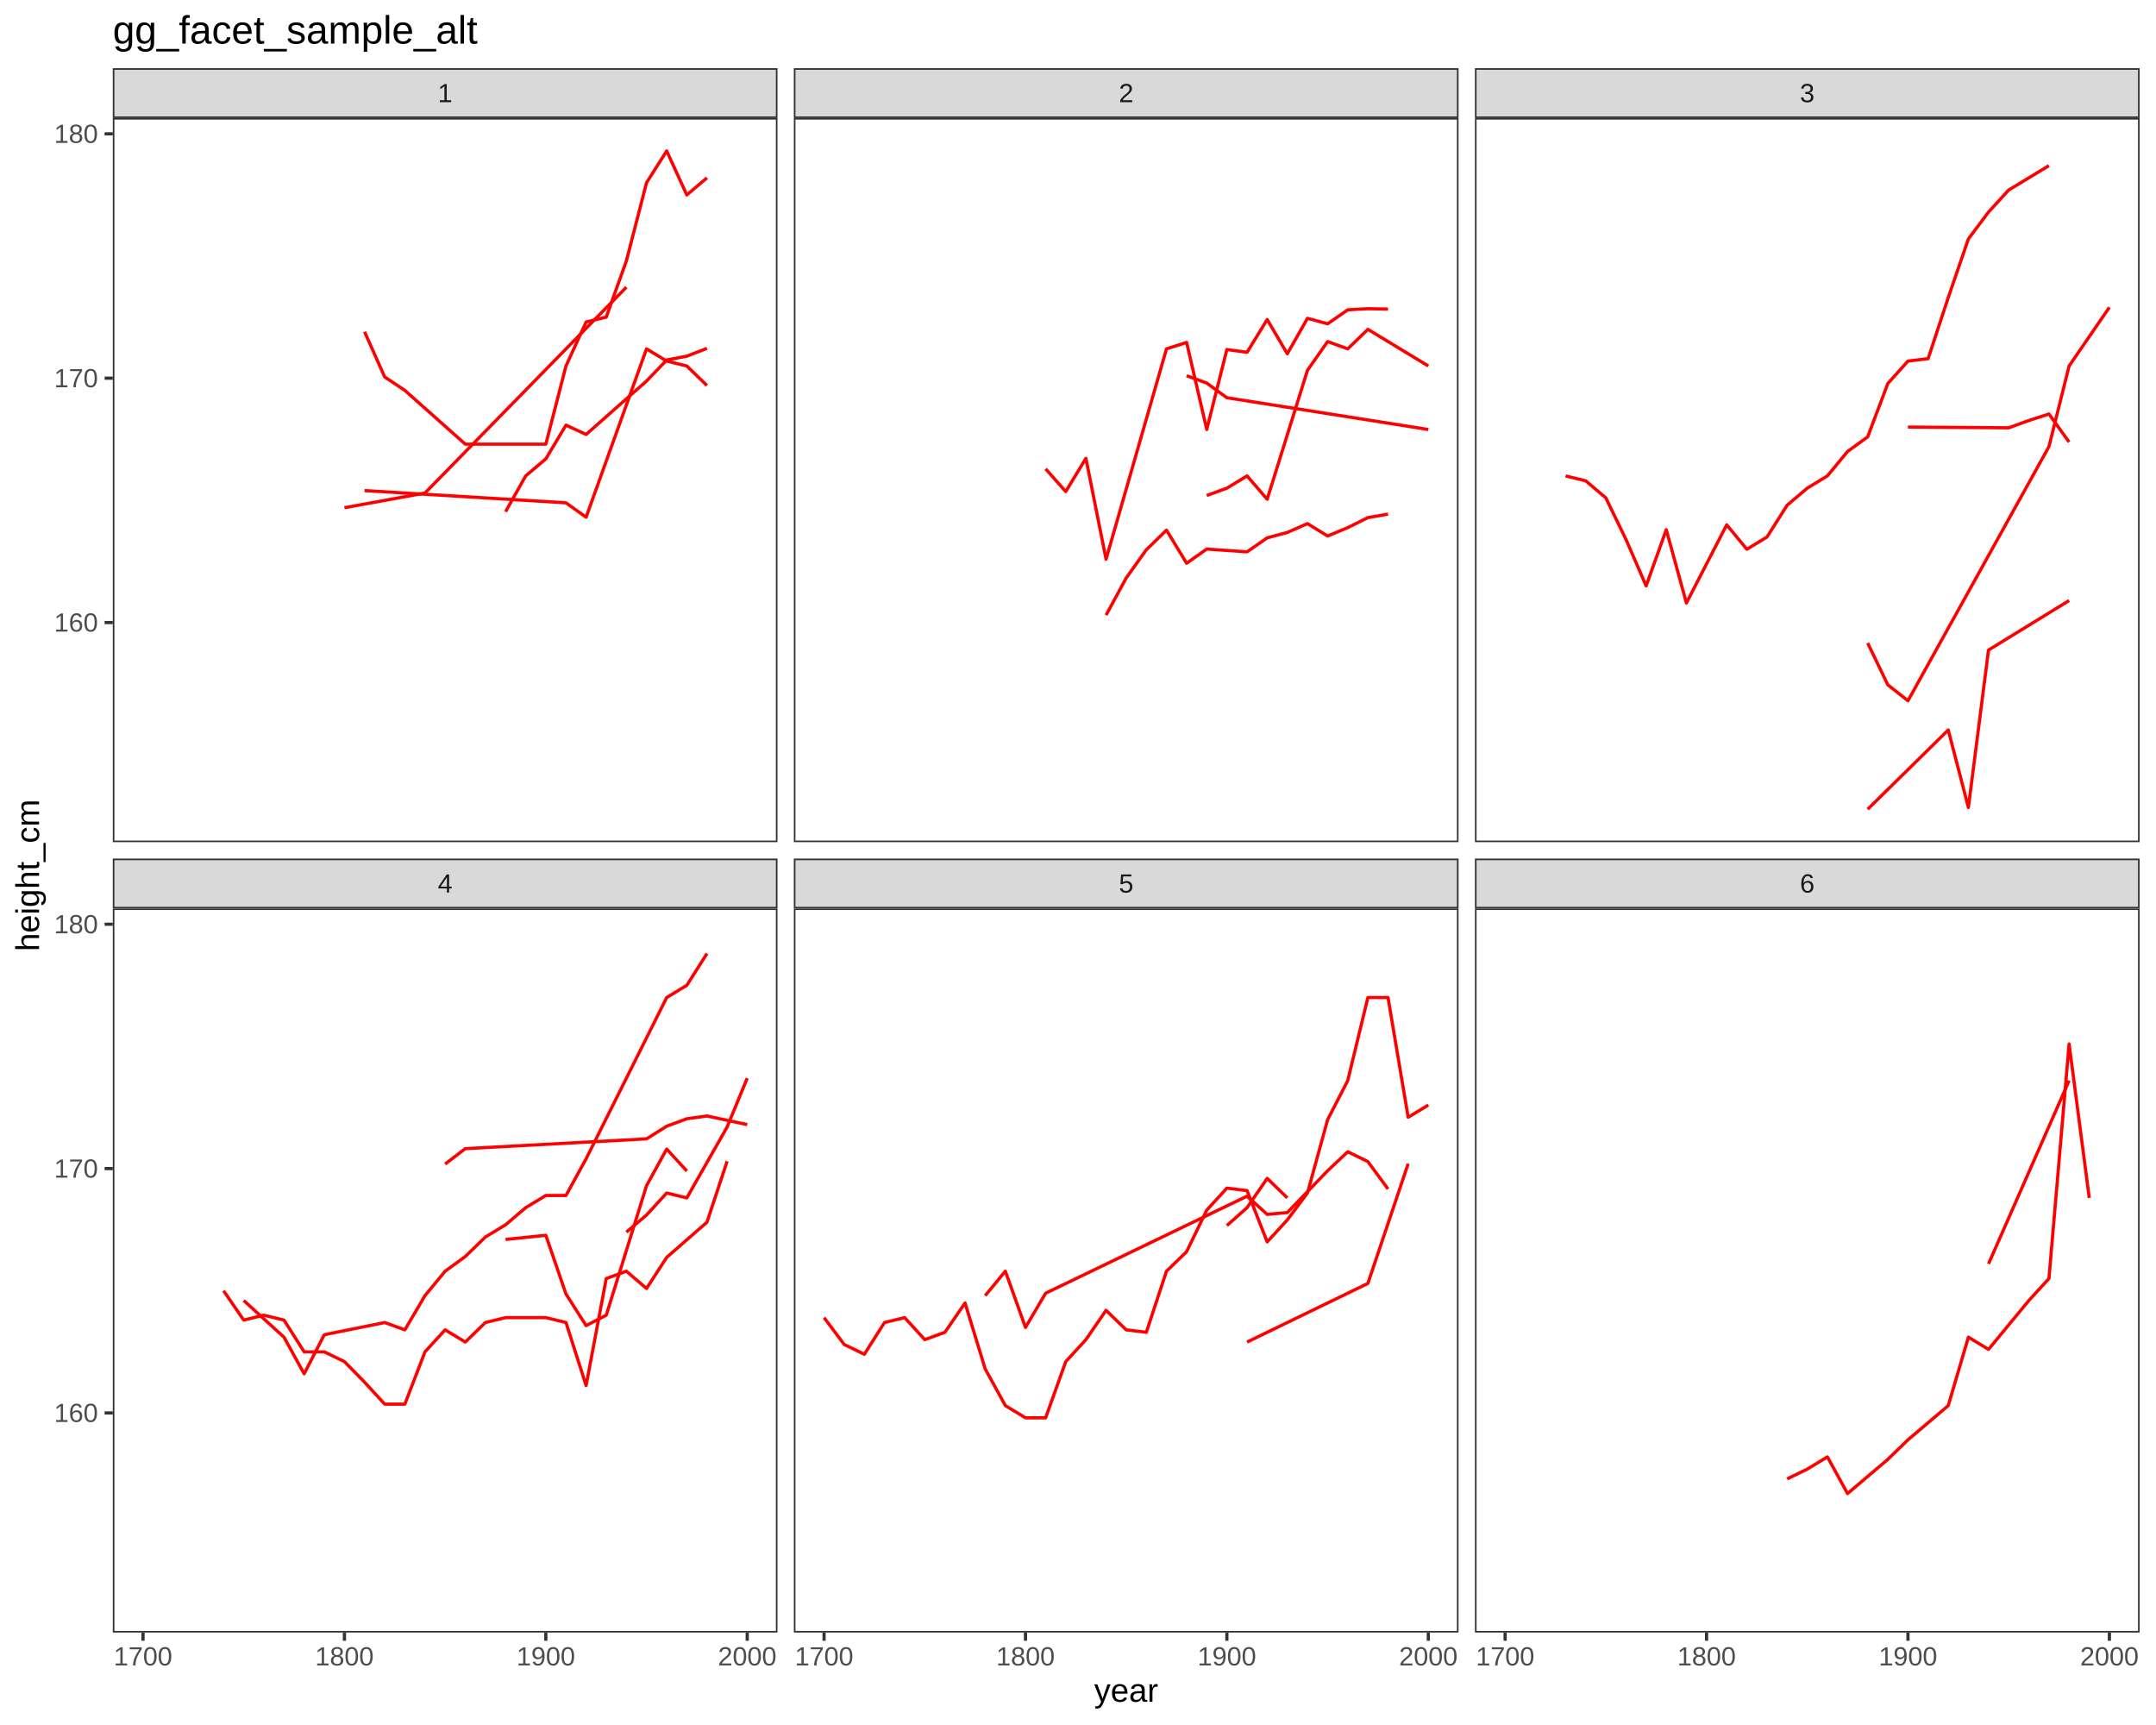
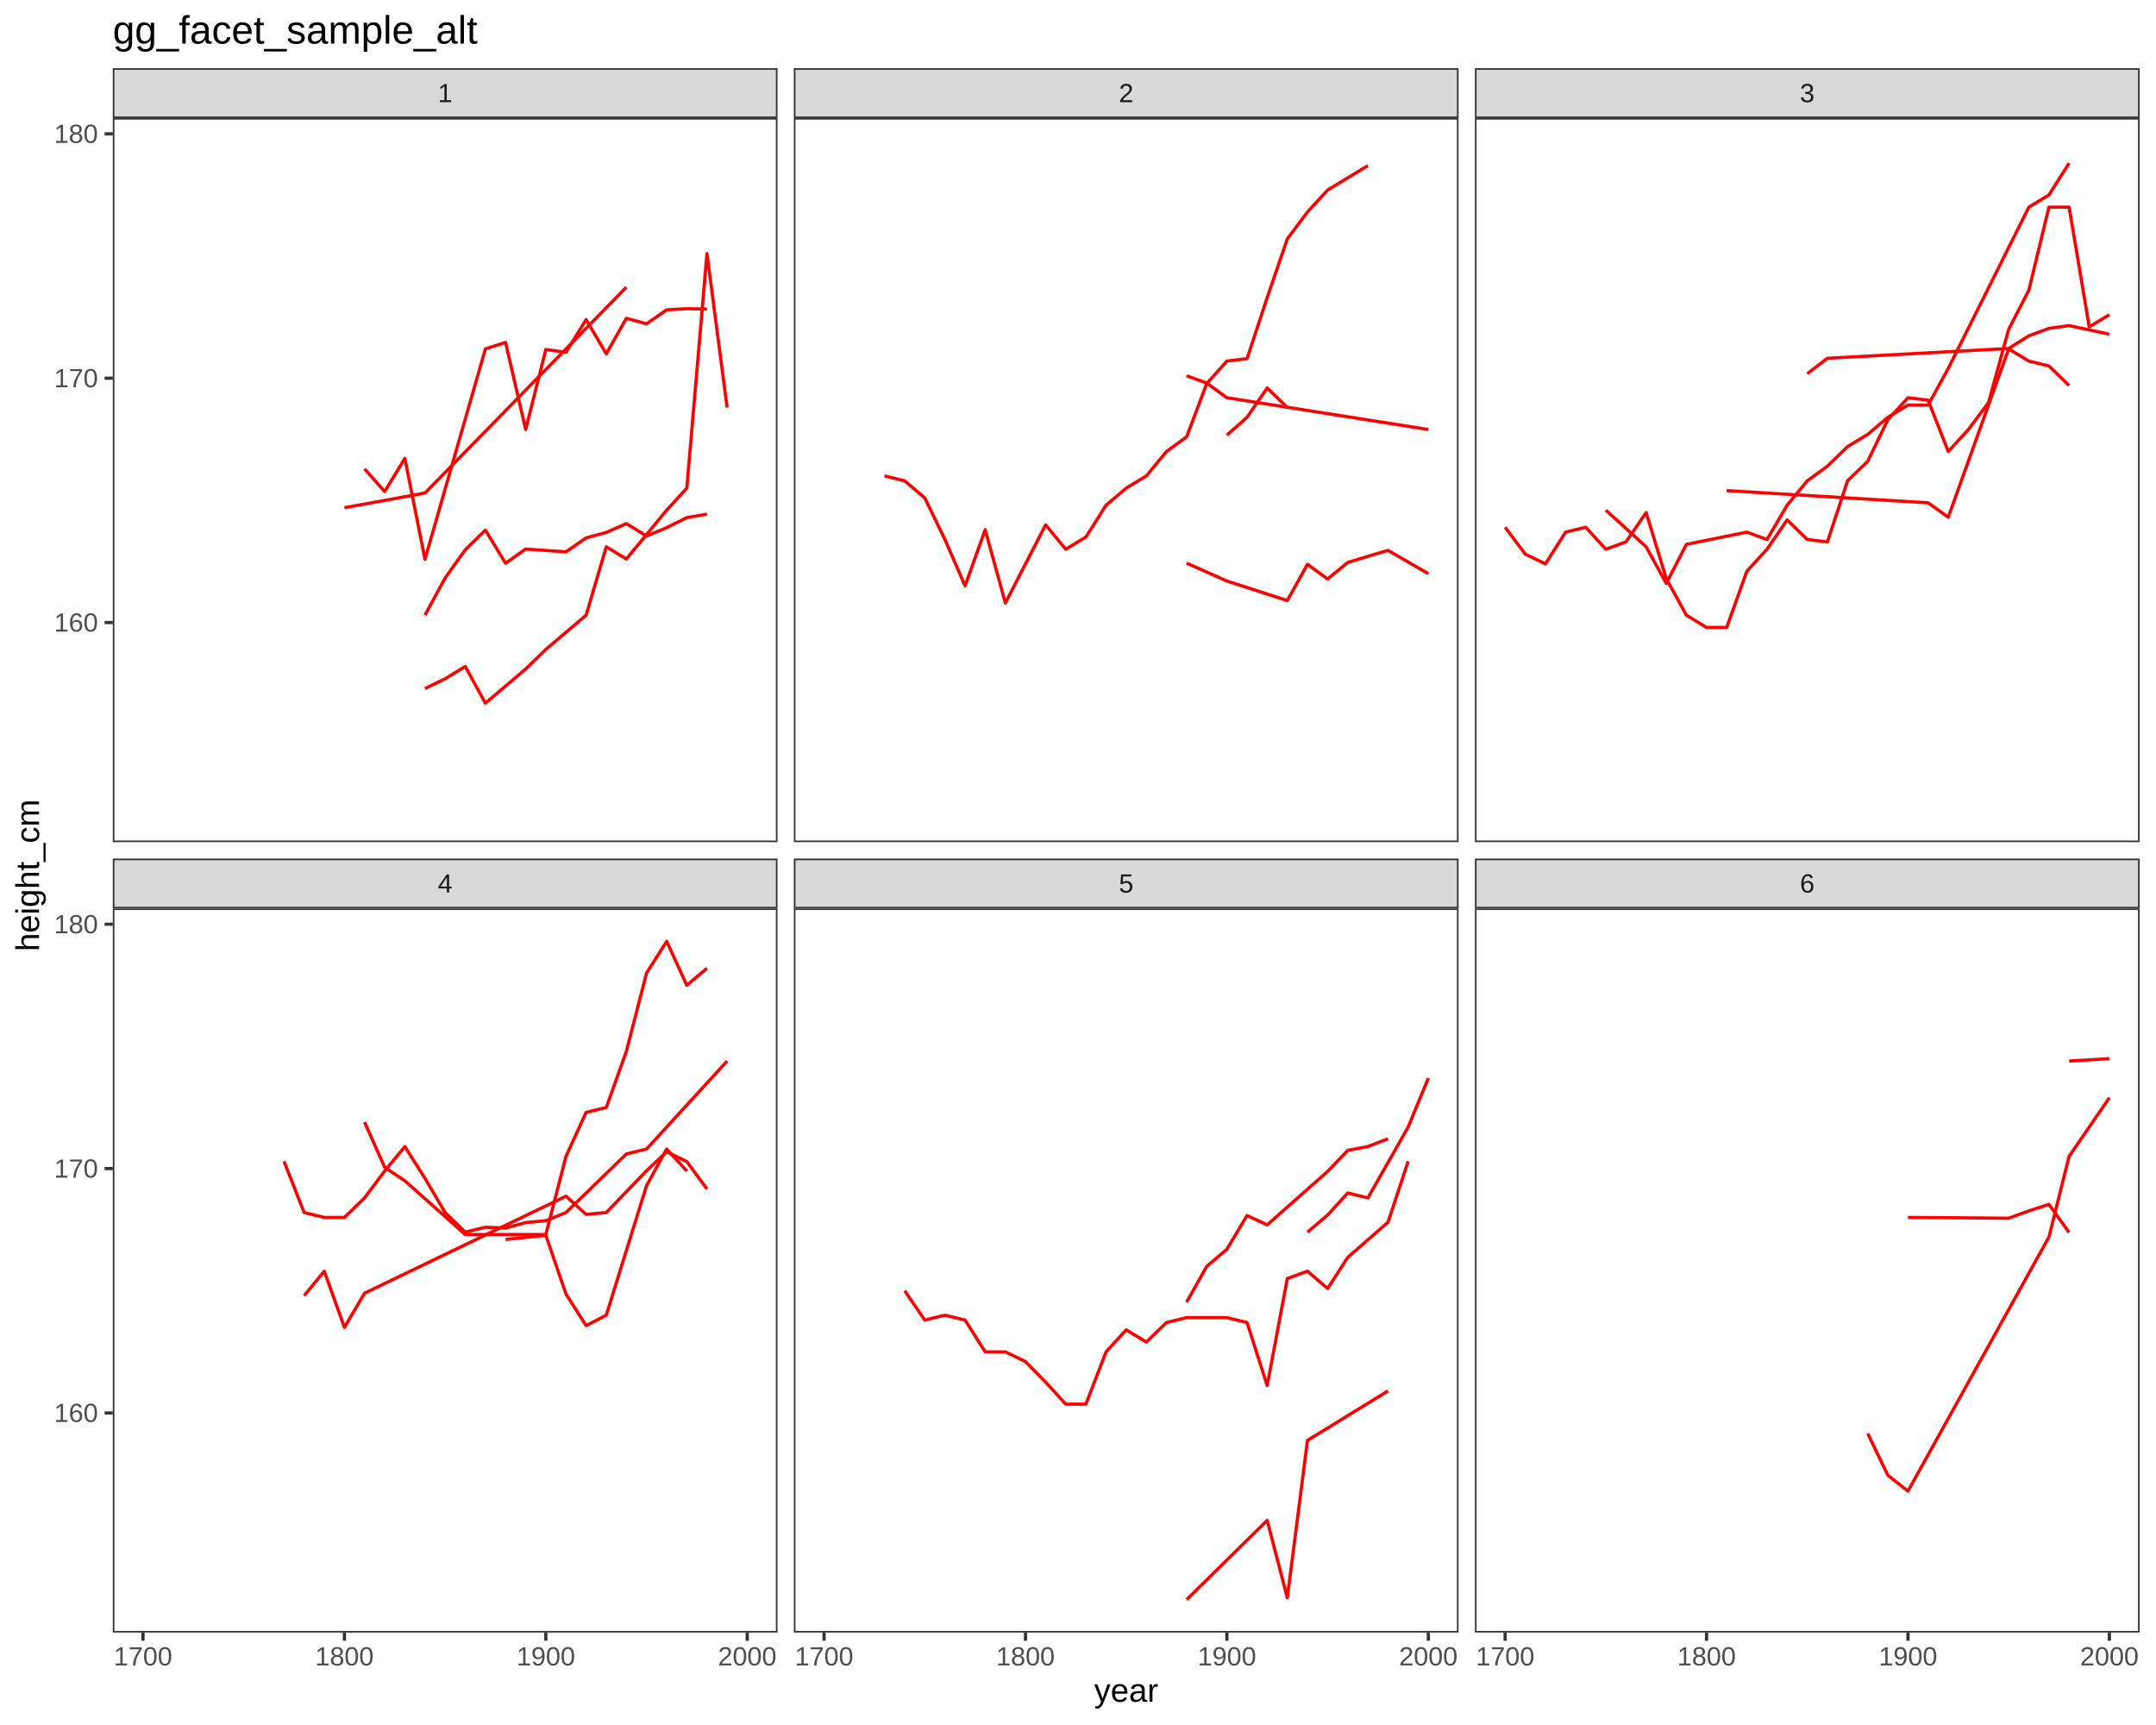
<svg xmlns="http://www.w3.org/2000/svg" viewBox="0 0 720.00 576.00">
  <defs>
    <style type="text/css">
    line, polyline, polygon, path, rect, circle {
      fill: none;
      stroke: #000000;
      stroke-linecap: round;
      stroke-linejoin: round;
      stroke-miterlimit: 10.00;
    }
  </style>
  </defs>
  <rect width="100%" height="100%" style="stroke: none; fill: #FFFFFF;" />
  <rect x="0.00" y="0.00" width="720.00" height="576.00" style="stroke-width: 1.07; stroke: #FFFFFF; fill: #FFFFFF;" />
  <defs>
    <clipPath id="cpMzcuNjd8MjU5LjYzfDI4MS4yMXwzOS40MQ==">
      <rect x="37.67" y="39.41" width="221.97" height="241.80" />
    </clipPath>
  </defs>
  <rect x="37.67" y="39.41" width="221.97" height="241.80" style="stroke-width: 1.07; stroke: none; fill: #FFFFFF;" clip-path="url(#cpMzcuNjd8MjU5LjYzfDI4MS4yMXwzOS40MQ==)" />
-   <polyline points="121.74,110.78 128.47,125.88 135.20,130.36 155.38,148.31 182.28,148.31 189.01,122.21 195.73,107.52 202.46,105.89 209.18,87.12 215.91,61.01 222.64,50.40 229.36,65.09 236.09,59.38 " style="stroke-width: 1.07; stroke: #FF0000; stroke-linecap: butt;" clip-path="url(#cpMzcuNjd8MjU5LjYzfDI4MS4yMXwzOS40MQ==)" />
-   <polyline points="121.74,163.82 189.01,167.90 195.73,172.70 215.91,116.49 222.64,120.57 229.36,122.21 236.09,128.73 " style="stroke-width: 1.07; stroke: #FF0000; stroke-linecap: butt;" clip-path="url(#cpMzcuNjd8MjU5LjYzfDI4MS4yMXwzOS40MQ==)" />
-   <polyline points="168.83,170.87 175.55,158.92 182.28,153.21 189.01,141.96 195.73,145.07 215.91,127.23 222.64,120.21 229.36,118.93 236.09,116.32 " style="stroke-width: 1.07; stroke: #FF0000; stroke-linecap: butt;" clip-path="url(#cpMzcuNjd8MjU5LjYzfDI4MS4yMXwzOS40MQ==)" />
+   <polyline points="121.74,156.56 128.47,164.14 135.20,153.05 141.92,186.74 162.10,116.49 168.83,114.35 175.55,143.42 182.28,116.71 189.01,117.64 195.73,106.70 202.46,118.13 209.18,106.29 215.91,108.12 222.64,103.46 229.36,103.08 236.09,103.20 " style="stroke-width: 1.07; stroke: #FF0000; stroke-linecap: butt;" clip-path="url(#cpMzcuNjd8MjU5LjYzfDI4MS4yMXwzOS40MQ==)" />
+   <polyline points="141.92,205.40 148.65,193.00 155.38,183.57 162.10,177.02 168.83,188.07 175.55,183.33 189.01,184.27 195.73,179.60 202.46,177.79 209.18,174.84 215.91,178.98 222.64,176.19 229.36,172.84 236.09,171.67 " style="stroke-width: 1.07; stroke: #FF0000; stroke-linecap: butt;" clip-path="url(#cpMzcuNjd8MjU5LjYzfDI4MS4yMXwzOS40MQ==)" />
  <polyline points="115.02,169.53 141.92,164.63 209.18,95.89 " style="stroke-width: 1.07; stroke: #FF0000; stroke-linecap: butt;" clip-path="url(#cpMzcuNjd8MjU5LjYzfDI4MS4yMXwzOS40MQ==)" />
+   <polyline points="141.92,229.91 148.65,226.64 155.38,222.56 162.10,234.80 168.83,229.09 175.55,223.38 182.28,216.85 189.01,211.14 195.73,205.43 202.46,182.58 209.18,186.66 215.91,178.50 222.64,170.34 229.36,163.00 236.09,84.67 242.82,136.08 " style="stroke-width: 1.07; stroke: #FF0000; stroke-linecap: butt;" clip-path="url(#cpMzcuNjd8MjU5LjYzfDI4MS4yMXwzOS40MQ==)" />
  <rect x="37.67" y="39.41" width="221.97" height="241.80" style="stroke-width: 1.07; stroke: #333333;" clip-path="url(#cpMzcuNjd8MjU5LjYzfDI4MS4yMXwzOS40MQ==)" />
  <defs>
    <clipPath id="cpMC4wMHw3MjAuMDB8NTc2LjAwfDAuMDA=">
      <rect x="0.00" y="0.00" width="720.00" height="576.00" />
    </clipPath>
  </defs>
  <defs>
    <clipPath id="cpMzcuNjd8MjU5LjYzfDU0NS4xM3wzMDMuMzM=">
      <rect x="37.67" y="303.33" width="221.97" height="241.80" />
    </clipPath>
  </defs>
  <rect x="37.67" y="303.33" width="221.97" height="241.80" style="stroke-width: 1.07; stroke: none; fill: #FFFFFF;" clip-path="url(#cpMzcuNjd8MjU5LjYzfDU0NS4xM3wzMDMuMzM=)" />
-   <polyline points="81.39,434.26 94.84,446.50 101.57,458.74 108.29,445.69 128.47,441.61 135.20,444.05 141.92,432.63 148.65,424.47 155.38,419.58 162.10,413.05 168.83,408.97 175.55,403.26 182.28,399.18 189.01,399.18 195.73,386.94 222.64,333.09 229.36,329.01 236.09,318.40 " style="stroke-width: 1.07; stroke: #FF0000; stroke-linecap: butt;" clip-path="url(#cpMzcuNjd8MjU5LjYzfDU0NS4xM3wzMDMuMzM=)" />
-   <polyline points="148.65,388.69 155.38,383.55 215.91,380.28 222.64,376.06 229.36,373.57 236.09,372.64 249.54,375.52 " style="stroke-width: 1.07; stroke: #FF0000; stroke-linecap: butt;" clip-path="url(#cpMzcuNjd8MjU5LjYzfDU0NS4xM3wzMDMuMzM=)" />
+   <polyline points="94.84,387.76 101.57,404.89 108.29,406.52 115.02,406.52 121.74,399.99 128.47,391.02 135.20,382.86 141.92,393.47 148.65,404.89 155.38,411.42 162.10,409.79 168.83,410.07 175.55,408.22 182.28,407.60 189.01,404.89 195.73,398.36 202.46,391.84 209.18,385.31 215.91,383.68 242.82,354.30 " style="stroke-width: 1.07; stroke: #FF0000; stroke-linecap: butt;" clip-path="url(#cpMzcuNjd8MjU5LjYzfDU0NS4xM3wzMDMuMzM=)" />
+   <polyline points="101.57,432.63 108.29,424.47 115.02,443.24 121.74,431.82 189.01,399.42 195.73,405.49 202.46,404.89 215.91,390.93 222.64,384.59 229.36,387.87 236.09,397.03 " style="stroke-width: 1.07; stroke: #FF0000; stroke-linecap: butt;" clip-path="url(#cpMzcuNjd8MjU5LjYzfDU0NS4xM3wzMDMuMzM=)" />
  <polyline points="168.83,413.87 182.28,412.48 189.01,432.09 195.73,442.64 202.46,439.16 215.91,395.92 222.64,383.68 229.36,391.02 " style="stroke-width: 1.07; stroke: #FF0000; stroke-linecap: butt;" clip-path="url(#cpMzcuNjd8MjU5LjYzfDU0NS4xM3wzMDMuMzM=)" />
-   <polyline points="209.18,411.42 215.91,405.71 222.64,398.36 229.36,399.99 242.82,376.33 249.54,360.01 " style="stroke-width: 1.07; stroke: #FF0000; stroke-linecap: butt;" clip-path="url(#cpMzcuNjd8MjU5LjYzfDU0NS4xM3wzMDMuMzM=)" />
-   <polyline points="74.66,431.00 81.39,440.79 88.11,439.16 94.84,440.79 101.57,451.40 108.29,451.40 115.02,454.66 121.74,461.52 128.47,468.86 135.20,468.86 141.92,451.40 148.65,444.05 155.38,448.13 162.10,441.61 168.83,439.97 175.55,439.97 182.28,439.97 189.01,441.61 195.73,462.66 202.46,426.92 209.18,424.47 215.91,430.24 222.64,419.86 236.09,408.11 242.82,387.76 " style="stroke-width: 1.07; stroke: #FF0000; stroke-linecap: butt;" clip-path="url(#cpMzcuNjd8MjU5LjYzfDU0NS4xM3wzMDMuMzM=)" />
+   <polyline points="121.74,374.70 128.47,389.80 135.20,394.28 155.38,412.23 182.28,412.23 189.01,386.12 195.73,371.44 202.46,369.81 209.18,351.04 215.91,324.93 222.64,314.32 229.36,329.01 236.09,323.30 " style="stroke-width: 1.07; stroke: #FF0000; stroke-linecap: butt;" clip-path="url(#cpMzcuNjd8MjU5LjYzfDU0NS4xM3wzMDMuMzM=)" />
  <rect x="37.67" y="303.33" width="221.97" height="241.80" style="stroke-width: 1.07; stroke: #333333;" clip-path="url(#cpMzcuNjd8MjU5LjYzfDU0NS4xM3wzMDMuMzM=)" />
  <defs>
    <clipPath id="cpMC4wMHw3MjAuMDB8NTc2LjAwfDAuMDA=">
      <rect x="0.00" y="0.00" width="720.00" height="576.00" />
    </clipPath>
  </defs>
  <defs>
    <clipPath id="cpMjY1LjExfDQ4Ny4wOHwyODEuMjF8MzkuNDE=">
      <rect x="265.11" y="39.41" width="221.97" height="241.80" />
    </clipPath>
  </defs>
  <rect x="265.11" y="39.41" width="221.97" height="241.80" style="stroke-width: 1.07; stroke: none; fill: #FFFFFF;" clip-path="url(#cpMjY1LjExfDQ4Ny4wOHwyODEuMjF8MzkuNDE=)" />
  <polyline points="396.27,125.47 403.00,127.92 409.72,132.81 476.99,143.42 " style="stroke-width: 1.07; stroke: #FF0000; stroke-linecap: butt;" clip-path="url(#cpMjY1LjExfDQ4Ny4wOHwyODEuMjF8MzkuNDE=)" />
-   <polyline points="349.19,156.56 355.91,164.14 362.64,153.05 369.37,186.74 389.55,116.49 396.27,114.35 403.00,143.42 409.72,116.71 416.45,117.64 423.18,106.70 429.90,118.13 436.63,106.29 443.36,108.12 450.08,103.46 456.81,103.08 463.53,103.20 " style="stroke-width: 1.07; stroke: #FF0000; stroke-linecap: butt;" clip-path="url(#cpMjY1LjExfDQ4Ny4wOHwyODEuMjF8MzkuNDE=)" />
-   <polyline points="369.37,205.40 376.09,193.00 382.82,183.57 389.55,177.02 396.27,188.07 403.00,183.33 416.45,184.27 423.18,179.60 429.90,177.79 436.63,174.84 443.36,178.98 450.08,176.19 456.81,172.84 463.53,171.67 " style="stroke-width: 1.07; stroke: #FF0000; stroke-linecap: butt;" clip-path="url(#cpMjY1LjExfDQ4Ny4wOHwyODEuMjF8MzkuNDE=)" />
-   <polyline points="403.00,165.45 409.72,163.00 416.45,158.92 423.18,166.70 436.63,123.65 443.36,114.05 450.08,116.49 456.81,109.97 476.99,122.21 " style="stroke-width: 1.07; stroke: #FF0000; stroke-linecap: butt;" clip-path="url(#cpMjY1LjExfDQ4Ny4wOHwyODEuMjF8MzkuNDE=)" />
+   <polyline points="295.38,158.92 302.11,160.55 308.83,166.26 315.56,180.14 322.28,195.64 329.01,176.87 335.74,201.35 349.19,175.24 355.91,183.40 362.64,179.32 369.37,168.71 376.09,163.00 382.82,158.92 389.55,150.76 396.27,145.87 403.00,128.06 409.72,120.57 416.45,119.76 423.18,99.36 429.90,79.78 436.63,70.80 443.36,63.46 456.81,55.30 " style="stroke-width: 1.07; stroke: #FF0000; stroke-linecap: butt;" clip-path="url(#cpMjY1LjExfDQ4Ny4wOHwyODEuMjF8MzkuNDE=)" />
+   <polyline points="409.72,145.30 416.45,139.34 423.18,129.55 429.90,136.08 " style="stroke-width: 1.07; stroke: #FF0000; stroke-linecap: butt;" clip-path="url(#cpMjY1LjExfDQ4Ny4wOHwyODEuMjF8MzkuNDE=)" />
+   <polyline points="396.27,188.03 409.72,194.01 429.90,200.53 436.63,188.43 443.36,193.33 450.08,187.81 456.81,185.76 463.53,183.78 476.99,191.56 " style="stroke-width: 1.07; stroke: #FF0000; stroke-linecap: butt;" clip-path="url(#cpMjY1LjExfDQ4Ny4wOHwyODEuMjF8MzkuNDE=)" />
  <rect x="265.11" y="39.41" width="221.97" height="241.80" style="stroke-width: 1.07; stroke: #333333;" clip-path="url(#cpMjY1LjExfDQ4Ny4wOHwyODEuMjF8MzkuNDE=)" />
  <defs>
    <clipPath id="cpMC4wMHw3MjAuMDB8NTc2LjAwfDAuMDA=">
      <rect x="0.00" y="0.00" width="720.00" height="576.00" />
    </clipPath>
  </defs>
  <defs>
    <clipPath id="cpMjY1LjExfDQ4Ny4wOHw1NDUuMTN8MzAzLjMz">
      <rect x="265.11" y="303.33" width="221.97" height="241.80" />
    </clipPath>
  </defs>
  <rect x="265.11" y="303.33" width="221.97" height="241.80" style="stroke-width: 1.07; stroke: none; fill: #FFFFFF;" clip-path="url(#cpMjY1LjExfDQ4Ny4wOHw1NDUuMTN8MzAzLjMz)" />
-   <polyline points="329.01,432.63 335.74,424.47 342.46,443.24 349.19,431.82 416.45,399.42 423.18,405.49 429.90,404.89 443.36,390.93 450.08,384.59 456.81,387.87 463.53,397.03 " style="stroke-width: 1.07; stroke: #FF0000; stroke-linecap: butt;" clip-path="url(#cpMjY1LjExfDQ4Ny4wOHw1NDUuMTN8MzAzLjMz)" />
-   <polyline points="409.72,409.22 416.45,403.26 423.18,393.47 429.90,399.99 " style="stroke-width: 1.07; stroke: #FF0000; stroke-linecap: butt;" clip-path="url(#cpMjY1LjExfDQ4Ny4wOHw1NDUuMTN8MzAzLjMz)" />
-   <polyline points="275.20,439.97 281.93,448.95 288.65,452.21 295.38,441.61 302.11,439.97 308.83,447.32 315.56,444.87 322.28,435.08 329.01,457.11 335.74,469.35 342.46,473.43 349.19,473.43 355.91,454.66 362.64,447.32 369.37,437.53 376.09,444.05 382.82,444.87 389.55,424.47 396.27,417.95 403.00,404.07 409.72,396.73 416.45,397.55 423.18,414.68 429.90,407.34 436.63,398.36 443.36,373.89 450.08,360.83 456.81,333.09 463.53,333.09 470.26,373.07 476.99,368.99 " style="stroke-width: 1.07; stroke: #FF0000; stroke-linecap: butt;" clip-path="url(#cpMjY1LjExfDQ4Ny4wOHw1NDUuMTN8MzAzLjMz)" />
-   <polyline points="416.45,448.13 456.81,428.55 470.26,388.57 " style="stroke-width: 1.07; stroke: #FF0000; stroke-linecap: butt;" clip-path="url(#cpMjY1LjExfDQ4Ny4wOHw1NDUuMTN8MzAzLjMz)" />
+   <polyline points="436.63,411.42 443.36,405.71 450.08,398.36 456.81,399.99 470.26,376.33 476.99,360.01 " style="stroke-width: 1.07; stroke: #FF0000; stroke-linecap: butt;" clip-path="url(#cpMjY1LjExfDQ4Ny4wOHw1NDUuMTN8MzAzLjMz)" />
+   <polyline points="396.27,434.79 403.00,422.84 409.72,417.13 416.45,405.88 423.18,408.99 443.36,391.15 450.08,384.13 456.81,382.84 463.53,380.24 " style="stroke-width: 1.07; stroke: #FF0000; stroke-linecap: butt;" clip-path="url(#cpMjY1LjExfDQ4Ny4wOHw1NDUuMTN8MzAzLjMz)" />
+   <polyline points="302.11,431.00 308.83,440.79 315.56,439.16 322.28,440.79 329.01,451.40 335.74,451.40 342.46,454.66 349.19,461.52 355.91,468.86 362.64,468.86 369.37,451.40 376.09,444.05 382.82,448.13 389.55,441.61 396.27,439.97 403.00,439.97 409.72,439.97 416.45,441.61 423.18,462.66 429.90,426.92 436.63,424.47 443.36,430.24 450.08,419.86 463.53,408.11 470.26,387.76 " style="stroke-width: 1.07; stroke: #FF0000; stroke-linecap: butt;" clip-path="url(#cpMjY1LjExfDQ4Ny4wOHw1NDUuMTN8MzAzLjMz)" />
+   <polyline points="396.27,534.14 423.18,507.67 429.90,533.54 436.63,480.97 463.53,464.45 " style="stroke-width: 1.07; stroke: #FF0000; stroke-linecap: butt;" clip-path="url(#cpMjY1LjExfDQ4Ny4wOHw1NDUuMTN8MzAzLjMz)" />
  <rect x="265.11" y="303.33" width="221.97" height="241.80" style="stroke-width: 1.07; stroke: #333333;" clip-path="url(#cpMjY1LjExfDQ4Ny4wOHw1NDUuMTN8MzAzLjMz)" />
  <defs>
    <clipPath id="cpMC4wMHw3MjAuMDB8NTc2LjAwfDAuMDA=">
      <rect x="0.00" y="0.00" width="720.00" height="576.00" />
    </clipPath>
  </defs>
  <defs>
    <clipPath id="cpNDkyLjU2fDcxNC41MnwyODEuMjF8MzkuNDE=">
      <rect x="492.56" y="39.41" width="221.97" height="241.80" />
    </clipPath>
  </defs>
  <rect x="492.56" y="39.41" width="221.97" height="241.80" style="stroke-width: 1.07; stroke: none; fill: #FFFFFF;" clip-path="url(#cpNDkyLjU2fDcxNC41MnwyODEuMjF8MzkuNDE=)" />
-   <polyline points="522.82,158.92 529.55,160.55 536.28,166.26 543.00,180.14 549.73,195.64 556.45,176.87 563.18,201.35 576.63,175.24 583.36,183.40 590.09,179.32 596.81,168.71 603.54,163.00 610.26,158.92 616.99,150.76 623.72,145.87 630.44,128.06 637.17,120.57 643.90,119.76 650.62,99.36 657.35,79.78 664.07,70.80 670.80,63.46 684.25,55.30 " style="stroke-width: 1.07; stroke: #FF0000; stroke-linecap: butt;" clip-path="url(#cpNDkyLjU2fDcxNC41MnwyODEuMjF8MzkuNDE=)" />
-   <polyline points="623.72,214.73 630.44,228.68 637.17,233.99 684.25,149.13 690.98,122.21 704.43,102.62 " style="stroke-width: 1.07; stroke: #FF0000; stroke-linecap: butt;" clip-path="url(#cpNDkyLjU2fDcxNC41MnwyODEuMjF8MzkuNDE=)" />
-   <polyline points="637.17,142.60 670.80,142.85 677.53,140.41 684.25,138.24 690.98,147.61 " style="stroke-width: 1.07; stroke: #FF0000; stroke-linecap: butt;" clip-path="url(#cpNDkyLjU2fDcxNC41MnwyODEuMjF8MzkuNDE=)" />
-   <polyline points="623.72,270.22 650.62,243.75 657.35,269.62 664.07,217.06 690.98,200.53 " style="stroke-width: 1.07; stroke: #FF0000; stroke-linecap: butt;" clip-path="url(#cpNDkyLjU2fDcxNC41MnwyODEuMjF8MzkuNDE=)" />
+   <polyline points="536.28,170.34 549.73,182.58 556.45,194.82 563.18,181.77 583.36,177.69 590.09,180.14 596.81,168.71 603.54,160.55 610.26,155.66 616.99,149.13 623.72,145.05 630.44,139.34 637.17,135.26 643.90,135.26 650.62,123.02 677.53,69.17 684.25,65.09 690.98,54.48 " style="stroke-width: 1.07; stroke: #FF0000; stroke-linecap: butt;" clip-path="url(#cpNDkyLjU2fDcxNC41MnwyODEuMjF8MzkuNDE=)" />
+   <polyline points="603.54,124.78 610.26,119.63 670.80,116.36 677.53,112.14 684.25,109.65 690.98,108.72 704.43,111.60 " style="stroke-width: 1.07; stroke: #FF0000; stroke-linecap: butt;" clip-path="url(#cpNDkyLjU2fDcxNC41MnwyODEuMjF8MzkuNDE=)" />
+   <polyline points="576.63,163.82 643.90,167.90 650.62,172.70 670.80,116.49 677.53,120.57 684.25,122.21 690.98,128.73 " style="stroke-width: 1.07; stroke: #FF0000; stroke-linecap: butt;" clip-path="url(#cpNDkyLjU2fDcxNC41MnwyODEuMjF8MzkuNDE=)" />
+   <polyline points="502.64,176.06 509.37,185.03 516.10,188.29 522.82,177.69 529.55,176.06 536.28,183.40 543.00,180.95 549.73,171.16 556.45,193.19 563.18,205.43 569.91,209.51 576.63,209.51 583.36,190.74 590.09,183.40 596.81,173.61 603.54,180.14 610.26,180.95 616.99,160.55 623.72,154.03 630.44,140.16 637.17,132.81 643.90,133.63 650.62,150.76 657.35,143.42 664.07,134.44 670.80,109.97 677.53,96.91 684.25,69.17 690.98,69.17 697.71,109.15 704.43,105.07 " style="stroke-width: 1.07; stroke: #FF0000; stroke-linecap: butt;" clip-path="url(#cpNDkyLjU2fDcxNC41MnwyODEuMjF8MzkuNDE=)" />
  <rect x="492.56" y="39.41" width="221.97" height="241.80" style="stroke-width: 1.07; stroke: #333333;" clip-path="url(#cpNDkyLjU2fDcxNC41MnwyODEuMjF8MzkuNDE=)" />
  <defs>
    <clipPath id="cpMC4wMHw3MjAuMDB8NTc2LjAwfDAuMDA=">
      <rect x="0.00" y="0.00" width="720.00" height="576.00" />
    </clipPath>
  </defs>
  <defs>
    <clipPath id="cpNDkyLjU2fDcxNC41Mnw1NDUuMTN8MzAzLjMz">
      <rect x="492.56" y="303.33" width="221.97" height="241.80" />
    </clipPath>
  </defs>
  <rect x="492.56" y="303.33" width="221.97" height="241.80" style="stroke-width: 1.07; stroke: none; fill: #FFFFFF;" clip-path="url(#cpNDkyLjU2fDcxNC41Mnw1NDUuMTN8MzAzLjMz)" />
-   <polyline points="664.07,422.02 690.98,360.83 " style="stroke-width: 1.07; stroke: #FF0000; stroke-linecap: butt;" clip-path="url(#cpNDkyLjU2fDcxNC41Mnw1NDUuMTN8MzAzLjMz)" />
-   <polyline points="596.81,493.83 603.54,490.56 610.26,486.48 616.99,498.72 623.72,493.01 630.44,487.30 637.17,480.77 643.90,475.06 650.62,469.35 657.35,446.50 664.07,450.58 670.80,442.42 677.53,434.26 684.25,426.92 690.98,348.59 697.71,399.99 " style="stroke-width: 1.07; stroke: #FF0000; stroke-linecap: butt;" clip-path="url(#cpNDkyLjU2fDcxNC41Mnw1NDUuMTN8MzAzLjMz)" />
+   <polyline points="623.72,478.65 630.44,492.60 637.17,497.90 684.25,413.05 690.98,386.12 704.43,366.54 " style="stroke-width: 1.07; stroke: #FF0000; stroke-linecap: butt;" clip-path="url(#cpNDkyLjU2fDcxNC41Mnw1NDUuMTN8MzAzLjMz)" />
+   <polyline points="637.17,406.52 670.80,406.77 677.53,404.33 684.25,402.16 690.98,411.53 " style="stroke-width: 1.07; stroke: #FF0000; stroke-linecap: butt;" clip-path="url(#cpNDkyLjU2fDcxNC41Mnw1NDUuMTN8MzAzLjMz)" />
+   <polyline points="690.98,354.30 704.43,353.49 " style="stroke-width: 1.07; stroke: #FF0000; stroke-linecap: butt;" clip-path="url(#cpNDkyLjU2fDcxNC41Mnw1NDUuMTN8MzAzLjMz)" />
  <rect x="492.56" y="303.33" width="221.97" height="241.80" style="stroke-width: 1.07; stroke: #333333;" clip-path="url(#cpNDkyLjU2fDcxNC41Mnw1NDUuMTN8MzAzLjMz)" />
  <defs>
    <clipPath id="cpMC4wMHw3MjAuMDB8NTc2LjAwfDAuMDA=">
      <rect x="0.00" y="0.00" width="720.00" height="576.00" />
    </clipPath>
  </defs>
  <defs>
    <clipPath id="cpMzcuNjd8MjU5LjYzfDMwMy4zM3wyODYuNjk=">
      <rect x="37.67" y="286.69" width="221.97" height="16.64" />
    </clipPath>
  </defs>
  <rect x="37.67" y="286.69" width="221.97" height="16.64" style="stroke-width: 1.07; stroke: #333333; fill: #D9D9D9;" clip-path="url(#cpMzcuNjd8MjU5LjYzfDMwMy4zM3wyODYuNjk=)" />
  <g clip-path="url(#cpMzcuNjd8MjU5LjYzfDMwMy4zM3wyODYuNjk=)">
    <text x="146.20" y="298.04" style="font-size: 8.80px; fill: #1A1A1A; font-family: Liberation Sans;" textLength="4.89px" lengthAdjust="spacingAndGlyphs">4</text>
  </g>
  <defs>
    <clipPath id="cpMC4wMHw3MjAuMDB8NTc2LjAwfDAuMDA=">
      <rect x="0.00" y="0.00" width="720.00" height="576.00" />
    </clipPath>
  </defs>
  <defs>
    <clipPath id="cpMjY1LjExfDQ4Ny4wOHwzMDMuMzN8Mjg2LjY5">
      <rect x="265.11" y="286.69" width="221.97" height="16.64" />
    </clipPath>
  </defs>
  <rect x="265.11" y="286.69" width="221.97" height="16.64" style="stroke-width: 1.07; stroke: #333333; fill: #D9D9D9;" clip-path="url(#cpMjY1LjExfDQ4Ny4wOHwzMDMuMzN8Mjg2LjY5)" />
  <g clip-path="url(#cpMjY1LjExfDQ4Ny4wOHwzMDMuMzN8Mjg2LjY5)">
    <text x="373.65" y="298.04" style="font-size: 8.80px; fill: #1A1A1A; font-family: Liberation Sans;" textLength="4.89px" lengthAdjust="spacingAndGlyphs">5</text>
  </g>
  <defs>
    <clipPath id="cpMC4wMHw3MjAuMDB8NTc2LjAwfDAuMDA=">
      <rect x="0.00" y="0.00" width="720.00" height="576.00" />
    </clipPath>
  </defs>
  <defs>
    <clipPath id="cpNDkyLjU2fDcxNC41MnwzMDMuMzN8Mjg2LjY5">
      <rect x="492.56" y="286.69" width="221.97" height="16.64" />
    </clipPath>
  </defs>
  <rect x="492.56" y="286.69" width="221.97" height="16.64" style="stroke-width: 1.07; stroke: #333333; fill: #D9D9D9;" clip-path="url(#cpNDkyLjU2fDcxNC41MnwzMDMuMzN8Mjg2LjY5)" />
  <g clip-path="url(#cpNDkyLjU2fDcxNC41MnwzMDMuMzN8Mjg2LjY5)">
    <text x="601.09" y="298.04" style="font-size: 8.80px; fill: #1A1A1A; font-family: Liberation Sans;" textLength="4.89px" lengthAdjust="spacingAndGlyphs">6</text>
  </g>
  <defs>
    <clipPath id="cpMC4wMHw3MjAuMDB8NTc2LjAwfDAuMDA=">
      <rect x="0.00" y="0.00" width="720.00" height="576.00" />
    </clipPath>
  </defs>
  <defs>
    <clipPath id="cpMzcuNjd8MjU5LjYzfDM5LjQxfDIyLjc3">
      <rect x="37.67" y="22.77" width="221.97" height="16.64" />
    </clipPath>
  </defs>
  <rect x="37.67" y="22.77" width="221.97" height="16.64" style="stroke-width: 1.07; stroke: #333333; fill: #D9D9D9;" clip-path="url(#cpMzcuNjd8MjU5LjYzfDM5LjQxfDIyLjc3)" />
  <g clip-path="url(#cpMzcuNjd8MjU5LjYzfDM5LjQxfDIyLjc3)">
    <text x="146.20" y="34.12" style="font-size: 8.80px; fill: #1A1A1A; font-family: Liberation Sans;" textLength="4.89px" lengthAdjust="spacingAndGlyphs">1</text>
  </g>
  <defs>
    <clipPath id="cpMC4wMHw3MjAuMDB8NTc2LjAwfDAuMDA=">
      <rect x="0.00" y="0.00" width="720.00" height="576.00" />
    </clipPath>
  </defs>
  <defs>
    <clipPath id="cpMjY1LjExfDQ4Ny4wOHwzOS40MXwyMi43Nw==">
      <rect x="265.11" y="22.77" width="221.97" height="16.64" />
    </clipPath>
  </defs>
  <rect x="265.11" y="22.77" width="221.97" height="16.64" style="stroke-width: 1.07; stroke: #333333; fill: #D9D9D9;" clip-path="url(#cpMjY1LjExfDQ4Ny4wOHwzOS40MXwyMi43Nw==)" />
  <g clip-path="url(#cpMjY1LjExfDQ4Ny4wOHwzOS40MXwyMi43Nw==)">
    <text x="373.65" y="34.12" style="font-size: 8.80px; fill: #1A1A1A; font-family: Liberation Sans;" textLength="4.89px" lengthAdjust="spacingAndGlyphs">2</text>
  </g>
  <defs>
    <clipPath id="cpMC4wMHw3MjAuMDB8NTc2LjAwfDAuMDA=">
      <rect x="0.00" y="0.00" width="720.00" height="576.00" />
    </clipPath>
  </defs>
  <defs>
    <clipPath id="cpNDkyLjU2fDcxNC41MnwzOS40MXwyMi43Nw==">
      <rect x="492.56" y="22.77" width="221.97" height="16.64" />
    </clipPath>
  </defs>
  <rect x="492.56" y="22.77" width="221.97" height="16.64" style="stroke-width: 1.07; stroke: #333333; fill: #D9D9D9;" clip-path="url(#cpNDkyLjU2fDcxNC41MnwzOS40MXwyMi43Nw==)" />
  <g clip-path="url(#cpNDkyLjU2fDcxNC41MnwzOS40MXwyMi43Nw==)">
    <text x="601.09" y="34.12" style="font-size: 8.80px; fill: #1A1A1A; font-family: Liberation Sans;" textLength="4.89px" lengthAdjust="spacingAndGlyphs">3</text>
  </g>
  <defs>
    <clipPath id="cpMC4wMHw3MjAuMDB8NTc2LjAwfDAuMDA=">
      <rect x="0.00" y="0.00" width="720.00" height="576.00" />
    </clipPath>
  </defs>
  <polyline points="47.76,547.87 47.76,545.13 " style="stroke-width: 1.07; stroke: #333333; stroke-linecap: butt;" clip-path="url(#cpMC4wMHw3MjAuMDB8NTc2LjAwfDAuMDA=)" />
  <polyline points="115.02,547.87 115.02,545.13 " style="stroke-width: 1.07; stroke: #333333; stroke-linecap: butt;" clip-path="url(#cpMC4wMHw3MjAuMDB8NTc2LjAwfDAuMDA=)" />
  <polyline points="182.28,547.87 182.28,545.13 " style="stroke-width: 1.07; stroke: #333333; stroke-linecap: butt;" clip-path="url(#cpMC4wMHw3MjAuMDB8NTc2LjAwfDAuMDA=)" />
  <polyline points="249.54,547.87 249.54,545.13 " style="stroke-width: 1.07; stroke: #333333; stroke-linecap: butt;" clip-path="url(#cpMC4wMHw3MjAuMDB8NTc2LjAwfDAuMDA=)" />
  <g clip-path="url(#cpMC4wMHw3MjAuMDB8NTc2LjAwfDAuMDA=)">
    <text x="37.97" y="556.11" style="font-size: 8.80px; fill: #4D4D4D; font-family: Liberation Sans;" textLength="19.56px" lengthAdjust="spacingAndGlyphs">1700</text>
  </g>
  <g clip-path="url(#cpMC4wMHw3MjAuMDB8NTc2LjAwfDAuMDA=)">
    <text x="105.24" y="556.11" style="font-size: 8.80px; fill: #4D4D4D; font-family: Liberation Sans;" textLength="19.56px" lengthAdjust="spacingAndGlyphs">1800</text>
  </g>
  <g clip-path="url(#cpMC4wMHw3MjAuMDB8NTc2LjAwfDAuMDA=)">
    <text x="172.50" y="556.11" style="font-size: 8.80px; fill: #4D4D4D; font-family: Liberation Sans;" textLength="19.56px" lengthAdjust="spacingAndGlyphs">1900</text>
  </g>
  <g clip-path="url(#cpMC4wMHw3MjAuMDB8NTc2LjAwfDAuMDA=)">
    <text x="239.76" y="556.11" style="font-size: 8.80px; fill: #4D4D4D; font-family: Liberation Sans;" textLength="19.56px" lengthAdjust="spacingAndGlyphs">2000</text>
  </g>
  <polyline points="275.20,547.87 275.20,545.13 " style="stroke-width: 1.07; stroke: #333333; stroke-linecap: butt;" clip-path="url(#cpMC4wMHw3MjAuMDB8NTc2LjAwfDAuMDA=)" />
  <polyline points="342.46,547.87 342.46,545.13 " style="stroke-width: 1.07; stroke: #333333; stroke-linecap: butt;" clip-path="url(#cpMC4wMHw3MjAuMDB8NTc2LjAwfDAuMDA=)" />
  <polyline points="409.72,547.87 409.72,545.13 " style="stroke-width: 1.07; stroke: #333333; stroke-linecap: butt;" clip-path="url(#cpMC4wMHw3MjAuMDB8NTc2LjAwfDAuMDA=)" />
  <polyline points="476.99,547.87 476.99,545.13 " style="stroke-width: 1.07; stroke: #333333; stroke-linecap: butt;" clip-path="url(#cpMC4wMHw3MjAuMDB8NTc2LjAwfDAuMDA=)" />
  <g clip-path="url(#cpMC4wMHw3MjAuMDB8NTc2LjAwfDAuMDA=)">
    <text x="265.42" y="556.11" style="font-size: 8.80px; fill: #4D4D4D; font-family: Liberation Sans;" textLength="19.56px" lengthAdjust="spacingAndGlyphs">1700</text>
  </g>
  <g clip-path="url(#cpMC4wMHw3MjAuMDB8NTc2LjAwfDAuMDA=)">
    <text x="332.68" y="556.11" style="font-size: 8.80px; fill: #4D4D4D; font-family: Liberation Sans;" textLength="19.56px" lengthAdjust="spacingAndGlyphs">1800</text>
  </g>
  <g clip-path="url(#cpMC4wMHw3MjAuMDB8NTc2LjAwfDAuMDA=)">
    <text x="399.94" y="556.11" style="font-size: 8.80px; fill: #4D4D4D; font-family: Liberation Sans;" textLength="19.56px" lengthAdjust="spacingAndGlyphs">1900</text>
  </g>
  <g clip-path="url(#cpMC4wMHw3MjAuMDB8NTc2LjAwfDAuMDA=)">
    <text x="467.21" y="556.11" style="font-size: 8.80px; fill: #4D4D4D; font-family: Liberation Sans;" textLength="19.56px" lengthAdjust="spacingAndGlyphs">2000</text>
  </g>
  <polyline points="502.64,547.87 502.64,545.13 " style="stroke-width: 1.07; stroke: #333333; stroke-linecap: butt;" clip-path="url(#cpMC4wMHw3MjAuMDB8NTc2LjAwfDAuMDA=)" />
  <polyline points="569.91,547.87 569.91,545.13 " style="stroke-width: 1.07; stroke: #333333; stroke-linecap: butt;" clip-path="url(#cpMC4wMHw3MjAuMDB8NTc2LjAwfDAuMDA=)" />
  <polyline points="637.17,547.87 637.17,545.13 " style="stroke-width: 1.07; stroke: #333333; stroke-linecap: butt;" clip-path="url(#cpMC4wMHw3MjAuMDB8NTc2LjAwfDAuMDA=)" />
  <polyline points="704.43,547.87 704.43,545.13 " style="stroke-width: 1.07; stroke: #333333; stroke-linecap: butt;" clip-path="url(#cpMC4wMHw3MjAuMDB8NTc2LjAwfDAuMDA=)" />
  <g clip-path="url(#cpMC4wMHw3MjAuMDB8NTc2LjAwfDAuMDA=)">
    <text x="492.86" y="556.11" style="font-size: 8.80px; fill: #4D4D4D; font-family: Liberation Sans;" textLength="19.56px" lengthAdjust="spacingAndGlyphs">1700</text>
  </g>
  <g clip-path="url(#cpMC4wMHw3MjAuMDB8NTc2LjAwfDAuMDA=)">
    <text x="560.13" y="556.11" style="font-size: 8.80px; fill: #4D4D4D; font-family: Liberation Sans;" textLength="19.56px" lengthAdjust="spacingAndGlyphs">1800</text>
  </g>
  <g clip-path="url(#cpMC4wMHw3MjAuMDB8NTc2LjAwfDAuMDA=)">
    <text x="627.39" y="556.11" style="font-size: 8.80px; fill: #4D4D4D; font-family: Liberation Sans;" textLength="19.56px" lengthAdjust="spacingAndGlyphs">1900</text>
  </g>
  <g clip-path="url(#cpMC4wMHw3MjAuMDB8NTc2LjAwfDAuMDA=)">
    <text x="694.65" y="556.11" style="font-size: 8.80px; fill: #4D4D4D; font-family: Liberation Sans;" textLength="19.56px" lengthAdjust="spacingAndGlyphs">2000</text>
  </g>
  <g clip-path="url(#cpMC4wMHw3MjAuMDB8NTc2LjAwfDAuMDA=)">
    <text x="18.06" y="210.90" style="font-size: 8.80px; fill: #4D4D4D; font-family: Liberation Sans;" textLength="14.67px" lengthAdjust="spacingAndGlyphs">160</text>
  </g>
  <g clip-path="url(#cpMC4wMHw3MjAuMDB8NTc2LjAwfDAuMDA=)">
    <text x="18.06" y="129.31" style="font-size: 8.80px; fill: #4D4D4D; font-family: Liberation Sans;" textLength="14.67px" lengthAdjust="spacingAndGlyphs">170</text>
  </g>
  <g clip-path="url(#cpMC4wMHw3MjAuMDB8NTc2LjAwfDAuMDA=)">
    <text x="18.06" y="47.72" style="font-size: 8.80px; fill: #4D4D4D; font-family: Liberation Sans;" textLength="14.67px" lengthAdjust="spacingAndGlyphs">180</text>
  </g>
  <polyline points="34.93,207.88 37.67,207.88 " style="stroke-width: 1.07; stroke: #333333; stroke-linecap: butt;" clip-path="url(#cpMC4wMHw3MjAuMDB8NTc2LjAwfDAuMDA=)" />
  <polyline points="34.93,126.28 37.67,126.28 " style="stroke-width: 1.07; stroke: #333333; stroke-linecap: butt;" clip-path="url(#cpMC4wMHw3MjAuMDB8NTc2LjAwfDAuMDA=)" />
  <polyline points="34.93,44.69 37.67,44.69 " style="stroke-width: 1.07; stroke: #333333; stroke-linecap: butt;" clip-path="url(#cpMC4wMHw3MjAuMDB8NTc2LjAwfDAuMDA=)" />
  <g clip-path="url(#cpMC4wMHw3MjAuMDB8NTc2LjAwfDAuMDA=)">
    <text x="18.06" y="474.82" style="font-size: 8.80px; fill: #4D4D4D; font-family: Liberation Sans;" textLength="14.67px" lengthAdjust="spacingAndGlyphs">160</text>
  </g>
  <g clip-path="url(#cpMC4wMHw3MjAuMDB8NTc2LjAwfDAuMDA=)">
    <text x="18.06" y="393.23" style="font-size: 8.80px; fill: #4D4D4D; font-family: Liberation Sans;" textLength="14.67px" lengthAdjust="spacingAndGlyphs">170</text>
  </g>
  <g clip-path="url(#cpMC4wMHw3MjAuMDB8NTc2LjAwfDAuMDA=)">
    <text x="18.06" y="311.64" style="font-size: 8.80px; fill: #4D4D4D; font-family: Liberation Sans;" textLength="14.67px" lengthAdjust="spacingAndGlyphs">180</text>
  </g>
  <polyline points="34.93,471.80 37.67,471.80 " style="stroke-width: 1.07; stroke: #333333; stroke-linecap: butt;" clip-path="url(#cpMC4wMHw3MjAuMDB8NTc2LjAwfDAuMDA=)" />
  <polyline points="34.93,390.20 37.67,390.20 " style="stroke-width: 1.07; stroke: #333333; stroke-linecap: butt;" clip-path="url(#cpMC4wMHw3MjAuMDB8NTc2LjAwfDAuMDA=)" />
  <polyline points="34.93,308.61 37.67,308.61 " style="stroke-width: 1.07; stroke: #333333; stroke-linecap: butt;" clip-path="url(#cpMC4wMHw3MjAuMDB8NTc2LjAwfDAuMDA=)" />
  <g clip-path="url(#cpMC4wMHw3MjAuMDB8NTc2LjAwfDAuMDA=)">
    <text x="365.39" y="568.24" style="font-size: 11.00px; font-family: Liberation Sans;" textLength="21.41px" lengthAdjust="spacingAndGlyphs">year</text>
  </g>
  <g clip-path="url(#cpMC4wMHw3MjAuMDB8NTc2LjAwfDAuMDA=)">
    <text transform="translate(13.04,317.66) rotate(-90)" style="font-size: 11.00px; font-family: Liberation Sans;" textLength="50.78px" lengthAdjust="spacingAndGlyphs">height_cm</text>
  </g>
  <g clip-path="url(#cpMC4wMHw3MjAuMDB8NTc2LjAwfDAuMDA=)">
    <text x="37.67" y="14.56" style="font-size: 13.20px; font-family: Liberation Sans;" textLength="121.62px" lengthAdjust="spacingAndGlyphs">gg_facet_sample_alt</text>
  </g>
</svg>
